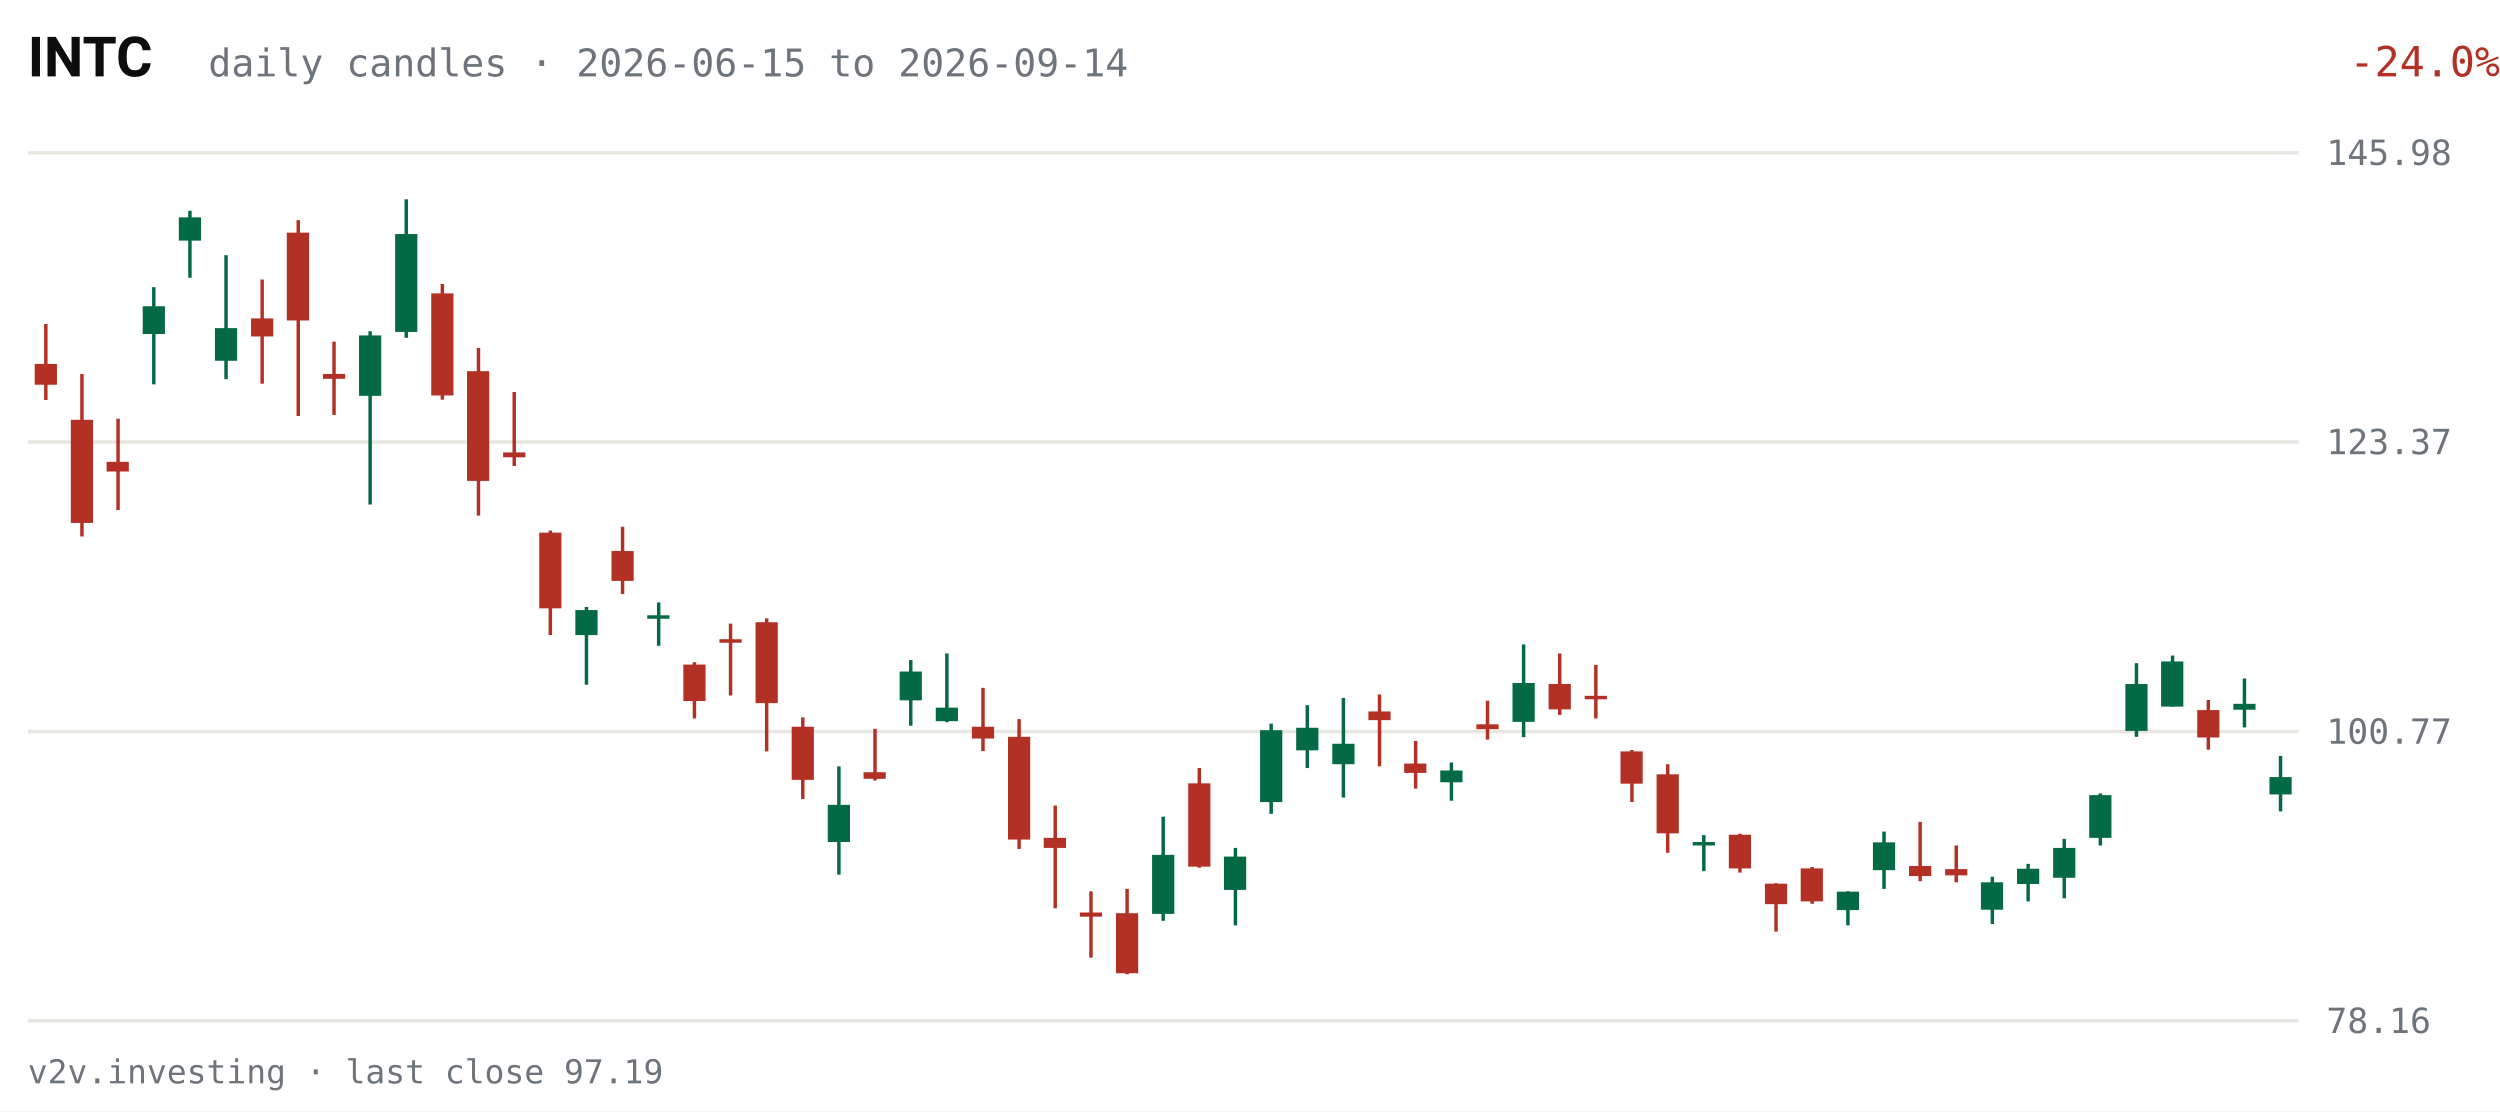
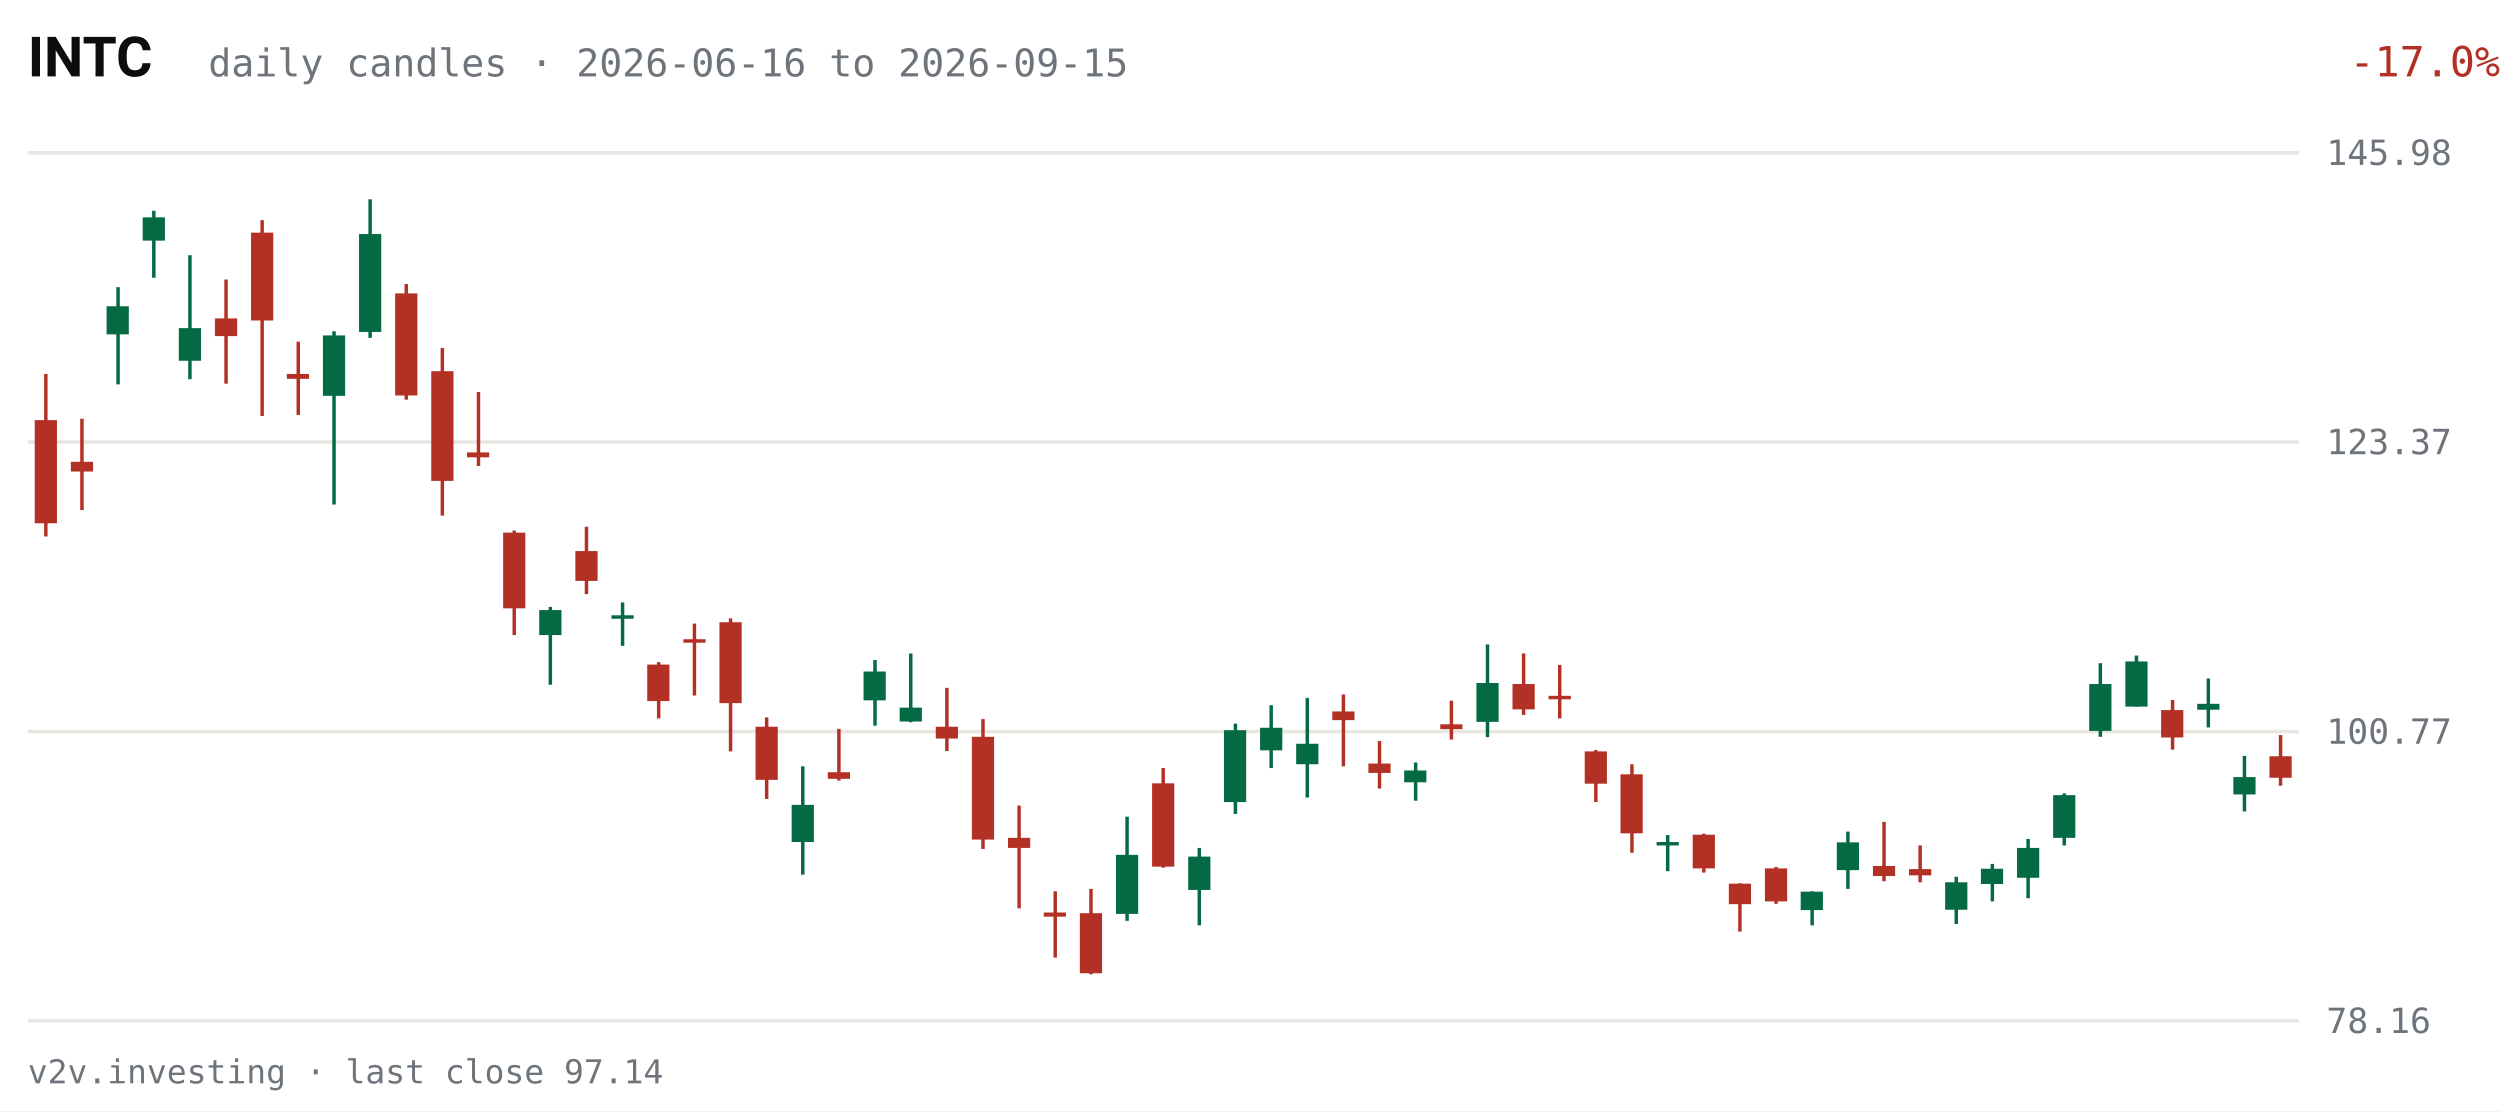
<svg xmlns="http://www.w3.org/2000/svg" viewBox="0 0 720 320" width="720" height="320" role="img" aria-label="INTC daily candles, last 63 sessions">
  <rect width="720" height="320" fill="#FFFFFF" />
  <text x="8" y="22" fill="#0C0D0E" font-size="16" font-weight="600" font-family="system-ui,-apple-system,Segoe UI,Roboto,sans-serif">INTC</text>
-   <text x="60" y="22" fill="#6E747B" font-size="11" font-family="ui-monospace,SFMono-Regular,Menlo,Consolas,monospace">daily candles · 2026-06-15 to 2026-09-14</text>
-   <text x="670" y="22" fill="#B33124" font-size="12" text-anchor="end" font-family="ui-monospace,SFMono-Regular,Menlo,Consolas,monospace" transform="translate(50,0)">-24.0%</text>
+   <text x="60" y="22" fill="#6E747B" font-size="11" font-family="ui-monospace,SFMono-Regular,Menlo,Consolas,monospace">daily candles · 2026-06-16 to 2026-09-15</text>
+   <text x="670" y="22" fill="#B33124" font-size="12" text-anchor="end" font-family="ui-monospace,SFMono-Regular,Menlo,Consolas,monospace" transform="translate(50,0)">-17.0%</text>
  <g font-family="ui-monospace,SFMono-Regular,Menlo,Consolas,monospace">
    <line x1="8" y1="294.0" x2="662" y2="294.0" stroke="#E7E6E1" stroke-width="1" />
    <text x="670" y="297.5" fill="#6E747B" font-size="10">78.16</text>
    <line x1="8" y1="210.7" x2="662" y2="210.7" stroke="#E7E6E1" stroke-width="1" />
    <text x="670" y="214.2" fill="#6E747B" font-size="10">100.77</text>
    <line x1="8" y1="127.3" x2="662" y2="127.3" stroke="#E7E6E1" stroke-width="1" />
    <text x="670" y="130.8" fill="#6E747B" font-size="10">123.37</text>
    <line x1="8" y1="44.0" x2="662" y2="44.0" stroke="#E7E6E1" stroke-width="1" />
    <text x="670" y="47.5" fill="#6E747B" font-size="10">145.98</text>
-     <line x1="13.2" y1="93.3" x2="13.2" y2="115.2" stroke="#B33124" stroke-width="1" />
-     <rect x="10.0" y="104.8" width="6.4" height="6.0" fill="#B33124" />
-     <line x1="23.6" y1="107.7" x2="23.6" y2="154.5" stroke="#B33124" stroke-width="1" />
-     <rect x="20.4" y="120.9" width="6.4" height="29.7" fill="#B33124" />
-     <line x1="34.0" y1="120.6" x2="34.0" y2="146.9" stroke="#B33124" stroke-width="1" />
-     <rect x="30.7" y="133.0" width="6.4" height="2.8" fill="#B33124" />
-     <line x1="44.3" y1="82.7" x2="44.3" y2="110.7" stroke="#046A44" stroke-width="1" />
-     <rect x="41.1" y="88.2" width="6.4" height="8.0" fill="#046A44" />
-     <line x1="54.7" y1="60.7" x2="54.7" y2="80.0" stroke="#046A44" stroke-width="1" />
-     <rect x="51.5" y="62.6" width="6.4" height="6.7" fill="#046A44" />
-     <line x1="65.1" y1="73.5" x2="65.1" y2="109.2" stroke="#046A44" stroke-width="1" />
-     <rect x="61.9" y="94.5" width="6.4" height="9.4" fill="#046A44" />
-     <line x1="75.5" y1="80.5" x2="75.5" y2="110.5" stroke="#B33124" stroke-width="1" />
-     <rect x="72.3" y="91.7" width="6.4" height="5.2" fill="#B33124" />
-     <line x1="85.9" y1="63.4" x2="85.9" y2="119.8" stroke="#B33124" stroke-width="1" />
-     <rect x="82.6" y="67.0" width="6.4" height="25.3" fill="#B33124" />
-     <line x1="96.2" y1="98.4" x2="96.2" y2="119.5" stroke="#B33124" stroke-width="1" />
-     <rect x="93.0" y="107.7" width="6.4" height="1.4" fill="#B33124" />
-     <line x1="106.6" y1="95.4" x2="106.6" y2="145.3" stroke="#046A44" stroke-width="1" />
-     <rect x="103.4" y="96.6" width="6.4" height="17.4" fill="#046A44" />
-     <line x1="117.0" y1="57.4" x2="117.0" y2="97.3" stroke="#046A44" stroke-width="1" />
-     <rect x="113.8" y="67.4" width="6.4" height="28.2" fill="#046A44" />
-     <line x1="127.4" y1="81.8" x2="127.4" y2="115.1" stroke="#B33124" stroke-width="1" />
-     <rect x="124.2" y="84.5" width="6.4" height="29.4" fill="#B33124" />
-     <line x1="137.8" y1="100.2" x2="137.8" y2="148.5" stroke="#B33124" stroke-width="1" />
-     <rect x="134.5" y="106.9" width="6.4" height="31.6" fill="#B33124" />
-     <line x1="148.1" y1="112.9" x2="148.1" y2="134.2" stroke="#B33124" stroke-width="1" />
-     <rect x="144.9" y="130.3" width="6.4" height="1.4" fill="#B33124" />
-     <line x1="158.5" y1="152.8" x2="158.5" y2="182.9" stroke="#B33124" stroke-width="1" />
-     <rect x="155.3" y="153.4" width="6.4" height="21.8" fill="#B33124" />
-     <line x1="168.9" y1="174.8" x2="168.9" y2="197.2" stroke="#046A44" stroke-width="1" />
-     <rect x="165.7" y="175.7" width="6.4" height="7.2" fill="#046A44" />
-     <line x1="179.3" y1="151.7" x2="179.3" y2="171.1" stroke="#B33124" stroke-width="1" />
-     <rect x="176.1" y="158.7" width="6.4" height="8.6" fill="#B33124" />
-     <line x1="189.7" y1="173.5" x2="189.7" y2="186.0" stroke="#046A44" stroke-width="1" />
-     <rect x="186.4" y="177.2" width="6.4" height="1.0" fill="#046A44" />
-     <line x1="200.0" y1="190.7" x2="200.0" y2="206.9" stroke="#B33124" stroke-width="1" />
-     <rect x="196.8" y="191.4" width="6.4" height="10.5" fill="#B33124" />
-     <line x1="210.4" y1="179.6" x2="210.4" y2="200.3" stroke="#B33124" stroke-width="1" />
-     <rect x="207.2" y="184.1" width="6.4" height="1.0" fill="#B33124" />
-     <line x1="220.8" y1="178.1" x2="220.8" y2="216.4" stroke="#B33124" stroke-width="1" />
-     <rect x="217.6" y="179.2" width="6.4" height="23.3" fill="#B33124" />
-     <line x1="231.2" y1="206.6" x2="231.2" y2="230.1" stroke="#B33124" stroke-width="1" />
-     <rect x="228.0" y="209.3" width="6.4" height="15.3" fill="#B33124" />
-     <line x1="241.6" y1="220.7" x2="241.6" y2="251.9" stroke="#046A44" stroke-width="1" />
-     <rect x="238.4" y="231.8" width="6.4" height="10.7" fill="#046A44" />
-     <line x1="252.0" y1="209.9" x2="252.0" y2="224.8" stroke="#B33124" stroke-width="1" />
-     <rect x="248.7" y="222.4" width="6.4" height="1.9" fill="#B33124" />
-     <line x1="262.3" y1="190.1" x2="262.3" y2="209.0" stroke="#046A44" stroke-width="1" />
-     <rect x="259.1" y="193.4" width="6.4" height="8.3" fill="#046A44" />
-     <line x1="272.7" y1="188.2" x2="272.7" y2="208.0" stroke="#046A44" stroke-width="1" />
-     <rect x="269.5" y="203.8" width="6.4" height="3.9" fill="#046A44" />
-     <line x1="283.1" y1="198.1" x2="283.1" y2="216.3" stroke="#B33124" stroke-width="1" />
-     <rect x="279.9" y="209.3" width="6.4" height="3.4" fill="#B33124" />
-     <line x1="293.5" y1="207.1" x2="293.5" y2="244.5" stroke="#B33124" stroke-width="1" />
-     <rect x="290.3" y="212.2" width="6.4" height="29.6" fill="#B33124" />
-     <line x1="303.9" y1="232.0" x2="303.9" y2="261.6" stroke="#B33124" stroke-width="1" />
-     <rect x="300.6" y="241.3" width="6.4" height="2.9" fill="#B33124" />
-     <line x1="314.2" y1="256.7" x2="314.2" y2="275.8" stroke="#B33124" stroke-width="1" />
-     <rect x="311.0" y="262.8" width="6.4" height="1.2" fill="#B33124" />
-     <line x1="324.6" y1="256.0" x2="324.6" y2="280.6" stroke="#B33124" stroke-width="1" />
-     <rect x="321.4" y="263.0" width="6.4" height="17.3" fill="#B33124" />
-     <line x1="335.0" y1="235.2" x2="335.0" y2="265.2" stroke="#046A44" stroke-width="1" />
-     <rect x="331.8" y="246.2" width="6.4" height="17.0" fill="#046A44" />
-     <line x1="345.4" y1="221.2" x2="345.4" y2="249.9" stroke="#B33124" stroke-width="1" />
-     <rect x="342.2" y="225.6" width="6.4" height="24.0" fill="#B33124" />
-     <line x1="355.8" y1="244.2" x2="355.8" y2="266.5" stroke="#046A44" stroke-width="1" />
-     <rect x="352.5" y="246.7" width="6.4" height="9.6" fill="#046A44" />
-     <line x1="366.1" y1="208.4" x2="366.1" y2="234.4" stroke="#046A44" stroke-width="1" />
-     <rect x="362.9" y="210.3" width="6.4" height="20.7" fill="#046A44" />
-     <line x1="376.5" y1="203.1" x2="376.5" y2="221.2" stroke="#046A44" stroke-width="1" />
-     <rect x="373.3" y="209.6" width="6.4" height="6.5" fill="#046A44" />
-     <line x1="386.9" y1="201.0" x2="386.9" y2="229.7" stroke="#046A44" stroke-width="1" />
-     <rect x="383.7" y="214.2" width="6.4" height="5.9" fill="#046A44" />
-     <line x1="397.3" y1="200.0" x2="397.3" y2="220.7" stroke="#B33124" stroke-width="1" />
-     <rect x="394.1" y="204.9" width="6.4" height="2.5" fill="#B33124" />
-     <line x1="407.7" y1="213.4" x2="407.7" y2="227.1" stroke="#B33124" stroke-width="1" />
-     <rect x="404.4" y="219.9" width="6.4" height="2.7" fill="#B33124" />
-     <line x1="418.0" y1="219.6" x2="418.0" y2="230.6" stroke="#046A44" stroke-width="1" />
-     <rect x="414.8" y="221.9" width="6.4" height="3.4" fill="#046A44" />
-     <line x1="428.4" y1="201.8" x2="428.4" y2="213.0" stroke="#B33124" stroke-width="1" />
-     <rect x="425.2" y="208.6" width="6.4" height="1.4" fill="#B33124" />
-     <line x1="438.8" y1="185.6" x2="438.8" y2="212.3" stroke="#046A44" stroke-width="1" />
-     <rect x="435.6" y="196.7" width="6.4" height="11.2" fill="#046A44" />
-     <line x1="449.2" y1="188.2" x2="449.2" y2="205.9" stroke="#B33124" stroke-width="1" />
-     <rect x="446.0" y="197.0" width="6.4" height="7.3" fill="#B33124" />
-     <line x1="459.6" y1="191.5" x2="459.6" y2="206.9" stroke="#B33124" stroke-width="1" />
-     <rect x="456.4" y="200.4" width="6.4" height="1.0" fill="#B33124" />
-     <line x1="470.0" y1="216.0" x2="470.0" y2="231.0" stroke="#B33124" stroke-width="1" />
-     <rect x="466.7" y="216.4" width="6.4" height="9.3" fill="#B33124" />
-     <line x1="480.3" y1="220.1" x2="480.3" y2="245.6" stroke="#B33124" stroke-width="1" />
-     <rect x="477.1" y="223.0" width="6.4" height="17.0" fill="#B33124" />
-     <line x1="490.7" y1="240.5" x2="490.7" y2="250.9" stroke="#046A44" stroke-width="1" />
-     <rect x="487.5" y="242.5" width="6.4" height="1.0" fill="#046A44" />
-     <line x1="501.1" y1="240.1" x2="501.1" y2="251.3" stroke="#B33124" stroke-width="1" />
-     <rect x="497.9" y="240.4" width="6.4" height="9.7" fill="#B33124" />
-     <line x1="511.5" y1="254.4" x2="511.5" y2="268.3" stroke="#B33124" stroke-width="1" />
-     <rect x="508.3" y="254.5" width="6.4" height="5.9" fill="#B33124" />
-     <line x1="521.9" y1="249.7" x2="521.9" y2="260.3" stroke="#B33124" stroke-width="1" />
-     <rect x="518.6" y="250.1" width="6.4" height="9.5" fill="#B33124" />
-     <line x1="532.2" y1="256.7" x2="532.2" y2="266.5" stroke="#046A44" stroke-width="1" />
-     <rect x="529.0" y="256.8" width="6.4" height="5.3" fill="#046A44" />
-     <line x1="542.6" y1="239.5" x2="542.6" y2="256.0" stroke="#046A44" stroke-width="1" />
-     <rect x="539.4" y="242.6" width="6.4" height="8.0" fill="#046A44" />
-     <line x1="553.0" y1="236.7" x2="553.0" y2="253.8" stroke="#B33124" stroke-width="1" />
-     <rect x="549.8" y="249.4" width="6.4" height="2.9" fill="#B33124" />
-     <line x1="563.4" y1="243.5" x2="563.4" y2="254.1" stroke="#B33124" stroke-width="1" />
-     <rect x="560.2" y="250.3" width="6.4" height="1.8" fill="#B33124" />
-     <line x1="573.8" y1="252.5" x2="573.8" y2="266.1" stroke="#046A44" stroke-width="1" />
-     <rect x="570.5" y="254.1" width="6.4" height="7.9" fill="#046A44" />
-     <line x1="584.1" y1="248.8" x2="584.1" y2="259.6" stroke="#046A44" stroke-width="1" />
-     <rect x="580.9" y="250.2" width="6.4" height="4.4" fill="#046A44" />
-     <line x1="594.5" y1="241.6" x2="594.5" y2="258.7" stroke="#046A44" stroke-width="1" />
-     <rect x="591.3" y="244.2" width="6.4" height="8.6" fill="#046A44" />
-     <line x1="604.9" y1="228.5" x2="604.9" y2="243.5" stroke="#046A44" stroke-width="1" />
-     <rect x="601.7" y="229.0" width="6.4" height="12.3" fill="#046A44" />
-     <line x1="615.3" y1="191.0" x2="615.3" y2="212.2" stroke="#046A44" stroke-width="1" />
-     <rect x="612.1" y="197.0" width="6.4" height="13.5" fill="#046A44" />
-     <line x1="625.7" y1="188.8" x2="625.7" y2="203.5" stroke="#046A44" stroke-width="1" />
-     <rect x="622.4" y="190.5" width="6.4" height="13.0" fill="#046A44" />
-     <line x1="636.0" y1="201.6" x2="636.0" y2="215.9" stroke="#B33124" stroke-width="1" />
-     <rect x="632.8" y="204.5" width="6.4" height="7.9" fill="#B33124" />
-     <line x1="646.4" y1="195.4" x2="646.4" y2="209.5" stroke="#046A44" stroke-width="1" />
-     <rect x="643.2" y="202.7" width="6.4" height="1.7" fill="#046A44" />
-     <line x1="656.8" y1="217.7" x2="656.8" y2="233.7" stroke="#046A44" stroke-width="1" />
-     <rect x="653.6" y="223.8" width="6.4" height="5.0" fill="#046A44" />
+     <line x1="13.2" y1="107.7" x2="13.2" y2="154.5" stroke="#B33124" stroke-width="1" />
+     <rect x="10.0" y="121.0" width="6.4" height="29.7" fill="#B33124" />
+     <line x1="23.6" y1="120.6" x2="23.6" y2="146.9" stroke="#B33124" stroke-width="1" />
+     <rect x="20.4" y="133.0" width="6.4" height="2.8" fill="#B33124" />
+     <line x1="34.0" y1="82.7" x2="34.0" y2="110.7" stroke="#046A44" stroke-width="1" />
+     <rect x="30.7" y="88.2" width="6.4" height="8.1" fill="#046A44" />
+     <line x1="44.3" y1="60.7" x2="44.3" y2="80.0" stroke="#046A44" stroke-width="1" />
+     <rect x="41.1" y="62.6" width="6.4" height="6.7" fill="#046A44" />
+     <line x1="54.7" y1="73.5" x2="54.7" y2="109.2" stroke="#046A44" stroke-width="1" />
+     <rect x="51.5" y="94.5" width="6.4" height="9.4" fill="#046A44" />
+     <line x1="65.1" y1="80.5" x2="65.1" y2="110.5" stroke="#B33124" stroke-width="1" />
+     <rect x="61.9" y="91.7" width="6.4" height="5.1" fill="#B33124" />
+     <line x1="75.5" y1="63.4" x2="75.5" y2="119.8" stroke="#B33124" stroke-width="1" />
+     <rect x="72.3" y="67.0" width="6.4" height="25.3" fill="#B33124" />
+     <line x1="85.9" y1="98.4" x2="85.9" y2="119.5" stroke="#B33124" stroke-width="1" />
+     <rect x="82.6" y="107.7" width="6.4" height="1.4" fill="#B33124" />
+     <line x1="96.2" y1="95.4" x2="96.2" y2="145.3" stroke="#046A44" stroke-width="1" />
+     <rect x="93.0" y="96.6" width="6.4" height="17.4" fill="#046A44" />
+     <line x1="106.6" y1="57.4" x2="106.6" y2="97.3" stroke="#046A44" stroke-width="1" />
+     <rect x="103.4" y="67.4" width="6.4" height="28.2" fill="#046A44" />
+     <line x1="117.0" y1="81.8" x2="117.0" y2="115.1" stroke="#B33124" stroke-width="1" />
+     <rect x="113.8" y="84.5" width="6.4" height="29.4" fill="#B33124" />
+     <line x1="127.4" y1="100.2" x2="127.4" y2="148.5" stroke="#B33124" stroke-width="1" />
+     <rect x="124.2" y="106.9" width="6.4" height="31.6" fill="#B33124" />
+     <line x1="137.8" y1="112.9" x2="137.8" y2="134.2" stroke="#B33124" stroke-width="1" />
+     <rect x="134.5" y="130.3" width="6.4" height="1.4" fill="#B33124" />
+     <line x1="148.1" y1="152.8" x2="148.1" y2="182.9" stroke="#B33124" stroke-width="1" />
+     <rect x="144.9" y="153.4" width="6.4" height="21.8" fill="#B33124" />
+     <line x1="158.5" y1="174.8" x2="158.5" y2="197.2" stroke="#046A44" stroke-width="1" />
+     <rect x="155.3" y="175.7" width="6.4" height="7.2" fill="#046A44" />
+     <line x1="168.9" y1="151.7" x2="168.9" y2="171.1" stroke="#B33124" stroke-width="1" />
+     <rect x="165.7" y="158.7" width="6.4" height="8.6" fill="#B33124" />
+     <line x1="179.3" y1="173.5" x2="179.3" y2="186.0" stroke="#046A44" stroke-width="1" />
+     <rect x="176.1" y="177.2" width="6.4" height="1.0" fill="#046A44" />
+     <line x1="189.7" y1="190.7" x2="189.7" y2="206.9" stroke="#B33124" stroke-width="1" />
+     <rect x="186.4" y="191.4" width="6.4" height="10.5" fill="#B33124" />
+     <line x1="200.0" y1="179.6" x2="200.0" y2="200.3" stroke="#B33124" stroke-width="1" />
+     <rect x="196.8" y="184.1" width="6.4" height="1.0" fill="#B33124" />
+     <line x1="210.4" y1="178.1" x2="210.4" y2="216.4" stroke="#B33124" stroke-width="1" />
+     <rect x="207.2" y="179.2" width="6.4" height="23.3" fill="#B33124" />
+     <line x1="220.8" y1="206.6" x2="220.8" y2="230.1" stroke="#B33124" stroke-width="1" />
+     <rect x="217.6" y="209.3" width="6.4" height="15.3" fill="#B33124" />
+     <line x1="231.2" y1="220.7" x2="231.2" y2="251.9" stroke="#046A44" stroke-width="1" />
+     <rect x="228.0" y="231.8" width="6.4" height="10.7" fill="#046A44" />
+     <line x1="241.6" y1="209.9" x2="241.6" y2="224.8" stroke="#B33124" stroke-width="1" />
+     <rect x="238.4" y="222.4" width="6.4" height="1.9" fill="#B33124" />
+     <line x1="252.0" y1="190.1" x2="252.0" y2="209.0" stroke="#046A44" stroke-width="1" />
+     <rect x="248.7" y="193.4" width="6.4" height="8.3" fill="#046A44" />
+     <line x1="262.3" y1="188.2" x2="262.3" y2="208.0" stroke="#046A44" stroke-width="1" />
+     <rect x="259.1" y="203.8" width="6.4" height="4.0" fill="#046A44" />
+     <line x1="272.7" y1="198.1" x2="272.7" y2="216.3" stroke="#B33124" stroke-width="1" />
+     <rect x="269.5" y="209.3" width="6.4" height="3.4" fill="#B33124" />
+     <line x1="283.1" y1="207.1" x2="283.1" y2="244.5" stroke="#B33124" stroke-width="1" />
+     <rect x="279.9" y="212.2" width="6.4" height="29.6" fill="#B33124" />
+     <line x1="293.5" y1="232.0" x2="293.5" y2="261.6" stroke="#B33124" stroke-width="1" />
+     <rect x="290.3" y="241.3" width="6.4" height="2.9" fill="#B33124" />
+     <line x1="303.9" y1="256.7" x2="303.9" y2="275.8" stroke="#B33124" stroke-width="1" />
+     <rect x="300.6" y="262.8" width="6.4" height="1.2" fill="#B33124" />
+     <line x1="314.2" y1="256.0" x2="314.2" y2="280.6" stroke="#B33124" stroke-width="1" />
+     <rect x="311.0" y="263.0" width="6.4" height="17.3" fill="#B33124" />
+     <line x1="324.6" y1="235.2" x2="324.6" y2="265.2" stroke="#046A44" stroke-width="1" />
+     <rect x="321.4" y="246.2" width="6.4" height="17.0" fill="#046A44" />
+     <line x1="335.0" y1="221.2" x2="335.0" y2="249.9" stroke="#B33124" stroke-width="1" />
+     <rect x="331.8" y="225.6" width="6.4" height="24.0" fill="#B33124" />
+     <line x1="345.4" y1="244.2" x2="345.4" y2="266.5" stroke="#046A44" stroke-width="1" />
+     <rect x="342.2" y="246.7" width="6.4" height="9.6" fill="#046A44" />
+     <line x1="355.8" y1="208.4" x2="355.8" y2="234.4" stroke="#046A44" stroke-width="1" />
+     <rect x="352.5" y="210.3" width="6.4" height="20.7" fill="#046A44" />
+     <line x1="366.1" y1="203.1" x2="366.1" y2="221.2" stroke="#046A44" stroke-width="1" />
+     <rect x="362.9" y="209.6" width="6.4" height="6.5" fill="#046A44" />
+     <line x1="376.5" y1="201.0" x2="376.5" y2="229.7" stroke="#046A44" stroke-width="1" />
+     <rect x="373.3" y="214.2" width="6.4" height="5.9" fill="#046A44" />
+     <line x1="386.9" y1="200.0" x2="386.9" y2="220.7" stroke="#B33124" stroke-width="1" />
+     <rect x="383.7" y="204.9" width="6.4" height="2.5" fill="#B33124" />
+     <line x1="397.3" y1="213.4" x2="397.3" y2="227.1" stroke="#B33124" stroke-width="1" />
+     <rect x="394.1" y="219.9" width="6.4" height="2.7" fill="#B33124" />
+     <line x1="407.7" y1="219.6" x2="407.7" y2="230.6" stroke="#046A44" stroke-width="1" />
+     <rect x="404.4" y="221.9" width="6.4" height="3.4" fill="#046A44" />
+     <line x1="418.0" y1="201.8" x2="418.0" y2="213.0" stroke="#B33124" stroke-width="1" />
+     <rect x="414.8" y="208.6" width="6.4" height="1.4" fill="#B33124" />
+     <line x1="428.4" y1="185.6" x2="428.4" y2="212.3" stroke="#046A44" stroke-width="1" />
+     <rect x="425.2" y="196.7" width="6.4" height="11.2" fill="#046A44" />
+     <line x1="438.8" y1="188.2" x2="438.8" y2="205.9" stroke="#B33124" stroke-width="1" />
+     <rect x="435.6" y="197.0" width="6.4" height="7.3" fill="#B33124" />
+     <line x1="449.2" y1="191.5" x2="449.2" y2="206.9" stroke="#B33124" stroke-width="1" />
+     <rect x="446.0" y="200.4" width="6.4" height="1.0" fill="#B33124" />
+     <line x1="459.6" y1="216.0" x2="459.6" y2="231.0" stroke="#B33124" stroke-width="1" />
+     <rect x="456.4" y="216.4" width="6.4" height="9.3" fill="#B33124" />
+     <line x1="470.0" y1="220.1" x2="470.0" y2="245.6" stroke="#B33124" stroke-width="1" />
+     <rect x="466.7" y="223.0" width="6.4" height="17.0" fill="#B33124" />
+     <line x1="480.3" y1="240.5" x2="480.3" y2="250.9" stroke="#046A44" stroke-width="1" />
+     <rect x="477.1" y="242.5" width="6.4" height="1.0" fill="#046A44" />
+     <line x1="490.7" y1="240.1" x2="490.7" y2="251.3" stroke="#B33124" stroke-width="1" />
+     <rect x="487.5" y="240.4" width="6.4" height="9.7" fill="#B33124" />
+     <line x1="501.1" y1="254.4" x2="501.1" y2="268.3" stroke="#B33124" stroke-width="1" />
+     <rect x="497.9" y="254.5" width="6.4" height="5.9" fill="#B33124" />
+     <line x1="511.5" y1="249.7" x2="511.5" y2="260.3" stroke="#B33124" stroke-width="1" />
+     <rect x="508.3" y="250.1" width="6.4" height="9.5" fill="#B33124" />
+     <line x1="521.9" y1="256.7" x2="521.9" y2="266.5" stroke="#046A44" stroke-width="1" />
+     <rect x="518.6" y="256.8" width="6.4" height="5.3" fill="#046A44" />
+     <line x1="532.2" y1="239.5" x2="532.2" y2="256.0" stroke="#046A44" stroke-width="1" />
+     <rect x="529.0" y="242.6" width="6.4" height="8.0" fill="#046A44" />
+     <line x1="542.6" y1="236.7" x2="542.6" y2="253.8" stroke="#B33124" stroke-width="1" />
+     <rect x="539.4" y="249.4" width="6.4" height="2.9" fill="#B33124" />
+     <line x1="553.0" y1="243.5" x2="553.0" y2="254.1" stroke="#B33124" stroke-width="1" />
+     <rect x="549.8" y="250.3" width="6.4" height="1.8" fill="#B33124" />
+     <line x1="563.4" y1="252.5" x2="563.4" y2="266.1" stroke="#046A44" stroke-width="1" />
+     <rect x="560.2" y="254.1" width="6.4" height="7.9" fill="#046A44" />
+     <line x1="573.8" y1="248.8" x2="573.8" y2="259.6" stroke="#046A44" stroke-width="1" />
+     <rect x="570.5" y="250.2" width="6.4" height="4.4" fill="#046A44" />
+     <line x1="584.1" y1="241.6" x2="584.1" y2="258.7" stroke="#046A44" stroke-width="1" />
+     <rect x="580.9" y="244.2" width="6.4" height="8.6" fill="#046A44" />
+     <line x1="594.5" y1="228.5" x2="594.5" y2="243.5" stroke="#046A44" stroke-width="1" />
+     <rect x="591.3" y="229.0" width="6.4" height="12.3" fill="#046A44" />
+     <line x1="604.9" y1="191.0" x2="604.9" y2="212.2" stroke="#046A44" stroke-width="1" />
+     <rect x="601.7" y="197.0" width="6.4" height="13.5" fill="#046A44" />
+     <line x1="615.3" y1="188.8" x2="615.3" y2="203.5" stroke="#046A44" stroke-width="1" />
+     <rect x="612.1" y="190.5" width="6.4" height="13.0" fill="#046A44" />
+     <line x1="625.7" y1="201.6" x2="625.7" y2="215.9" stroke="#B33124" stroke-width="1" />
+     <rect x="622.4" y="204.5" width="6.4" height="7.9" fill="#B33124" />
+     <line x1="636.0" y1="195.4" x2="636.0" y2="209.5" stroke="#046A44" stroke-width="1" />
+     <rect x="632.8" y="202.7" width="6.4" height="1.7" fill="#046A44" />
+     <line x1="646.4" y1="217.7" x2="646.4" y2="233.7" stroke="#046A44" stroke-width="1" />
+     <rect x="643.2" y="223.8" width="6.4" height="5.0" fill="#046A44" />
+     <line x1="656.8" y1="211.7" x2="656.8" y2="226.3" stroke="#B33124" stroke-width="1" />
+     <rect x="653.6" y="217.8" width="6.4" height="6.2" fill="#B33124" />
  </g>
-   <text x="8" y="312" fill="#6E747B" font-size="9.5" font-family="ui-monospace,SFMono-Regular,Menlo,Consolas,monospace">v2v.investing · last close 97.19</text>
+   <text x="8" y="312" fill="#6E747B" font-size="9.5" font-family="ui-monospace,SFMono-Regular,Menlo,Consolas,monospace">v2v.investing · last close 97.14</text>
</svg>
